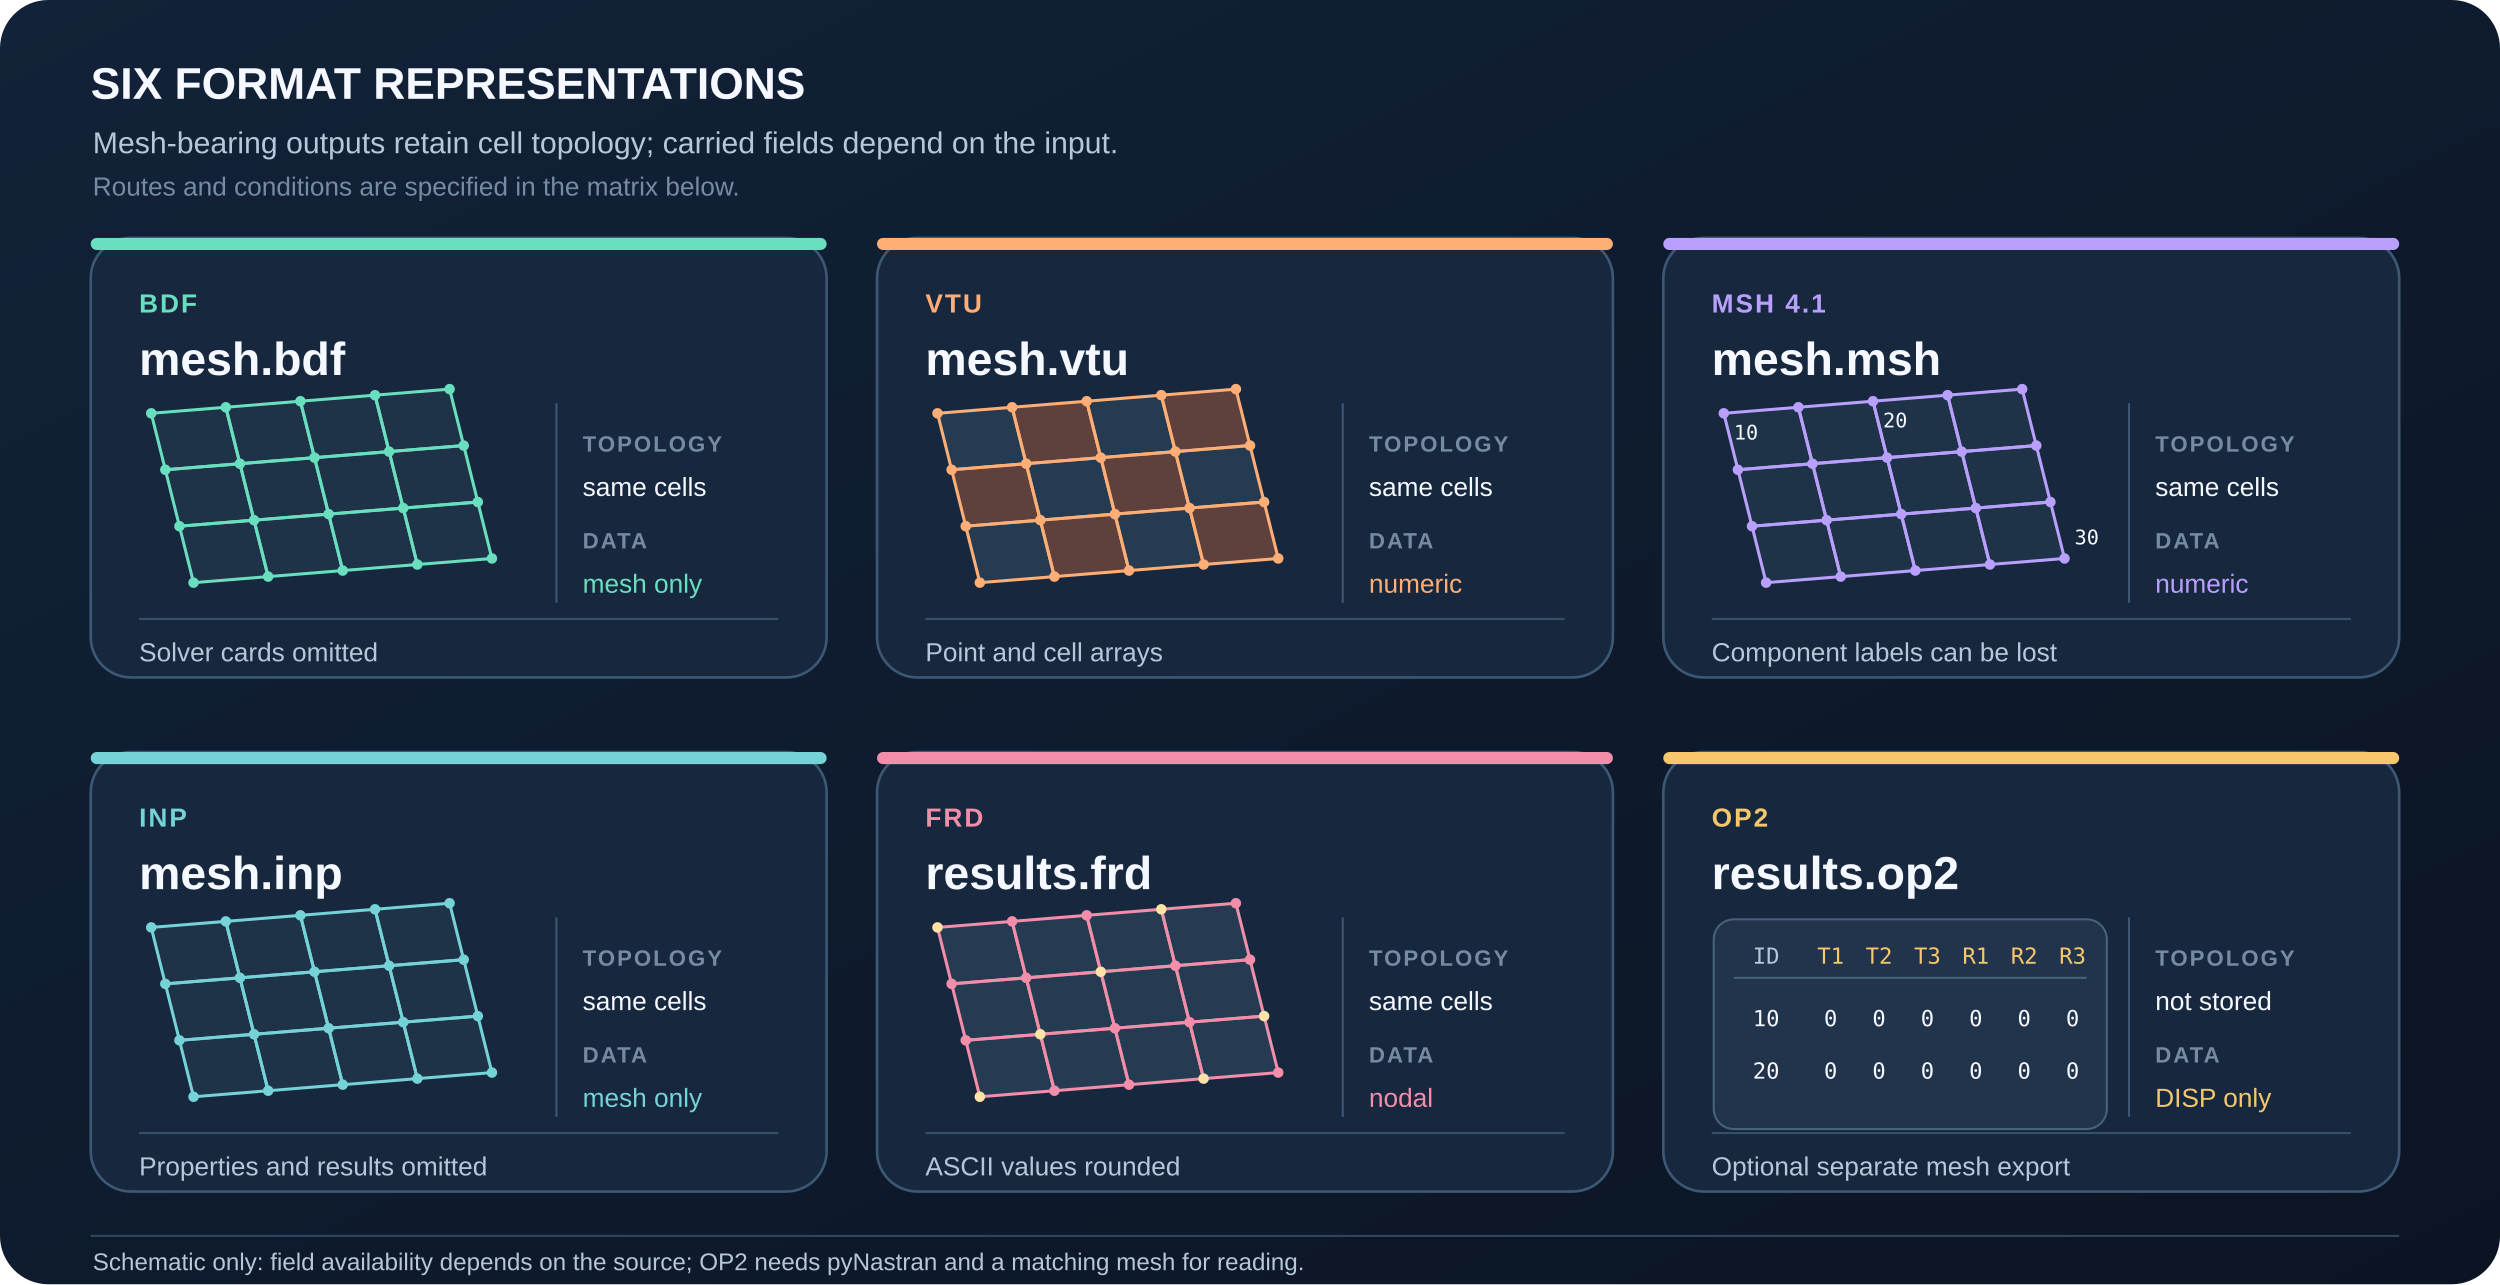
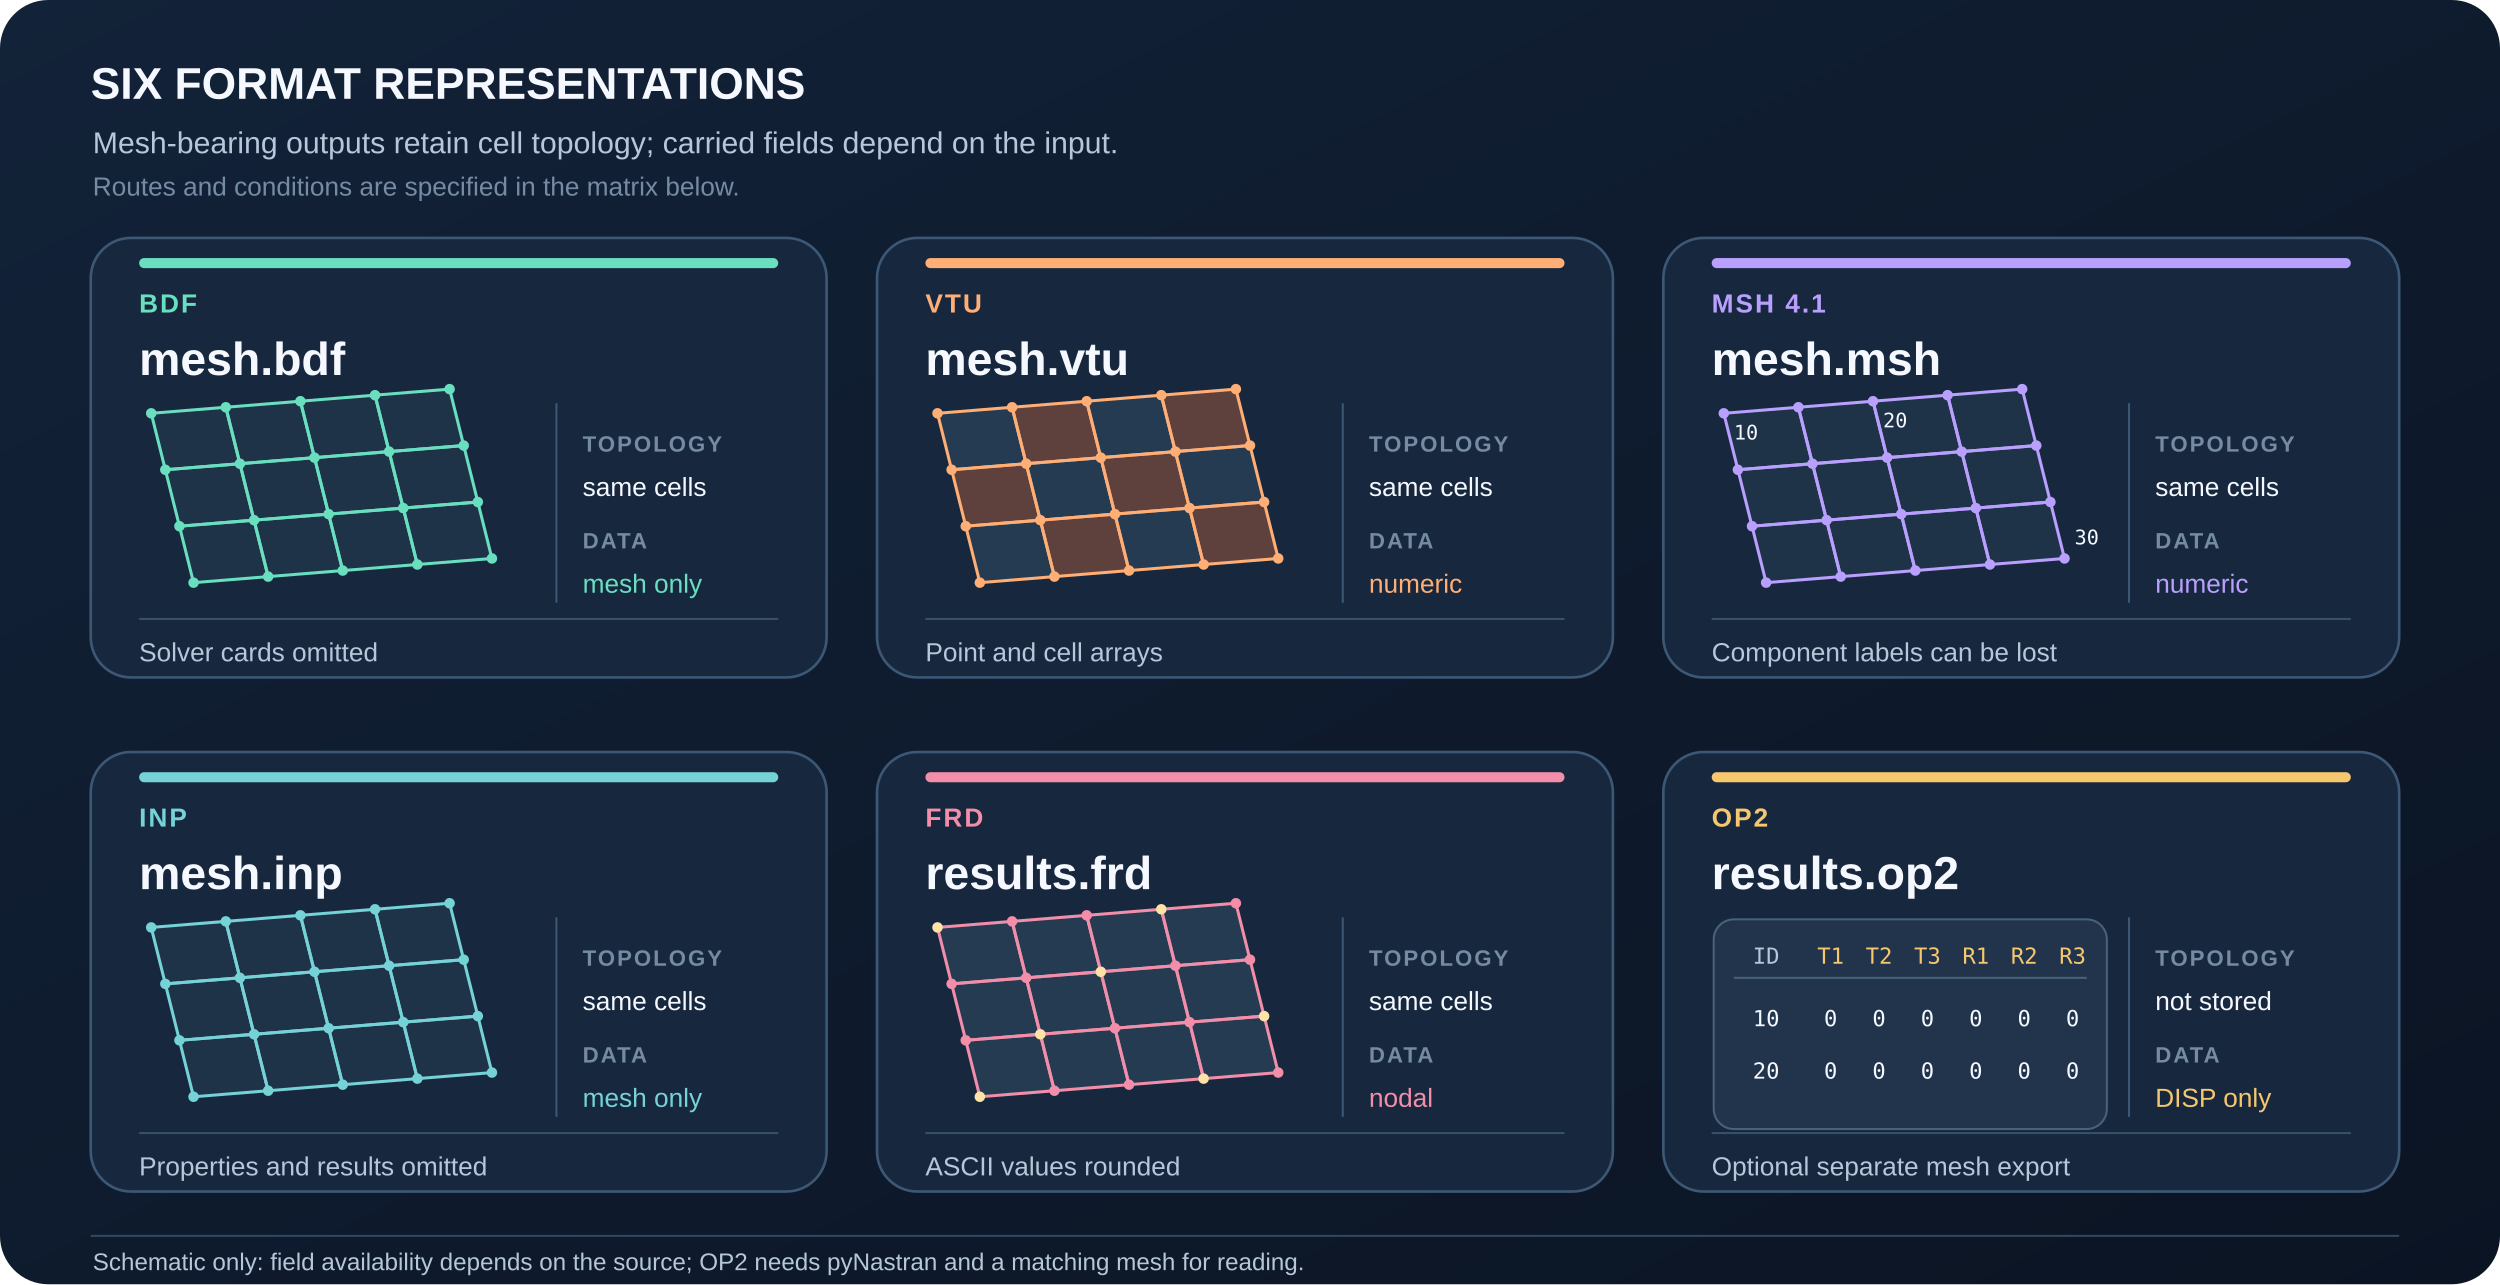
<svg xmlns="http://www.w3.org/2000/svg" width="1240" height="637" viewBox="0 0 1240 637" role="img" aria-labelledby="title description">
  <defs>
    <linearGradient id="background" x1="0" y1="0" x2="1" y2="1">
      <stop offset="0" stop-color="#122238" />
      <stop offset="1" stop-color="#0b1423" />
    </linearGradient>
  </defs>
  <rect width="1240" height="637" rx="24" fill="url(#background)" />
  <text x="45" y="49" fill="#f5f8ff" font-family="Arial, Helvetica, sans-serif" font-size="22" font-weight="700" letter-spacing="0">SIX FORMAT REPRESENTATIONS</text>
  <text x="46" y="76" fill="#b6c7d9" font-family="Arial, Helvetica, sans-serif" font-size="15" font-weight="400" letter-spacing="0">Mesh-bearing outputs retain cell topology; carried fields depend on the input.</text>
  <text x="46" y="97" fill="#758ba3" font-family="Arial, Helvetica, sans-serif" font-size="13" font-weight="400" letter-spacing="0">Routes and conditions are specified in the matrix below.</text>
  <rect x="45" y="118" width="365" height="218" rx="20" fill="#17283e" stroke="#3c5875" stroke-width="1.3" />
-   <rect x="45" y="118" width="365" height="6" rx="3" fill="#69dfc0" />
+   <rect x="69" y="128" width="317" height="5" rx="2.5" fill="#69dfc0" />
  <text x="69" y="155" fill="#69dfc0" font-family="Arial, Helvetica, sans-serif" font-size="13" font-weight="700" letter-spacing="1">BDF</text>
  <text x="69" y="186" fill="#f5f8ff" font-family="Arial, Helvetica, sans-serif" font-size="23" font-weight="700" letter-spacing="0">mesh.bdf</text>
  <g aria-hidden="true">
    <polygon points="75,205 112,202 119,230 82,233" fill="#37546b" fill-opacity=".24" stroke="#69dfc0" stroke-width="1.5" stroke-linejoin="round" />
    <polygon points="112,202 149,199 156,227 119,230" fill="#37546b" fill-opacity=".24" stroke="#69dfc0" stroke-width="1.5" stroke-linejoin="round" />
    <polygon points="149,199 186,196 193,224 156,227" fill="#37546b" fill-opacity=".24" stroke="#69dfc0" stroke-width="1.5" stroke-linejoin="round" />
    <polygon points="186,196 223,193 230,221 193,224" fill="#37546b" fill-opacity=".24" stroke="#69dfc0" stroke-width="1.5" stroke-linejoin="round" />
    <polygon points="82,233 119,230 126,258 89,261" fill="#37546b" fill-opacity=".24" stroke="#69dfc0" stroke-width="1.5" stroke-linejoin="round" />
    <polygon points="119,230 156,227 163,255 126,258" fill="#37546b" fill-opacity=".24" stroke="#69dfc0" stroke-width="1.5" stroke-linejoin="round" />
    <polygon points="156,227 193,224 200,252 163,255" fill="#37546b" fill-opacity=".24" stroke="#69dfc0" stroke-width="1.5" stroke-linejoin="round" />
    <polygon points="193,224 230,221 237,249 200,252" fill="#37546b" fill-opacity=".24" stroke="#69dfc0" stroke-width="1.5" stroke-linejoin="round" />
    <polygon points="89,261 126,258 133,286 96,289" fill="#37546b" fill-opacity=".24" stroke="#69dfc0" stroke-width="1.5" stroke-linejoin="round" />
    <polygon points="126,258 163,255 170,283 133,286" fill="#37546b" fill-opacity=".24" stroke="#69dfc0" stroke-width="1.5" stroke-linejoin="round" />
    <polygon points="163,255 200,252 207,280 170,283" fill="#37546b" fill-opacity=".24" stroke="#69dfc0" stroke-width="1.5" stroke-linejoin="round" />
    <polygon points="200,252 237,249 244,277 207,280" fill="#37546b" fill-opacity=".24" stroke="#69dfc0" stroke-width="1.5" stroke-linejoin="round" />
    <circle cx="75" cy="205" r="2.6" fill="#69dfc0" />
    <circle cx="112" cy="202" r="2.6" fill="#69dfc0" />
    <circle cx="149" cy="199" r="2.6" fill="#69dfc0" />
    <circle cx="186" cy="196" r="2.6" fill="#69dfc0" />
    <circle cx="223" cy="193" r="2.6" fill="#69dfc0" />
    <circle cx="82" cy="233" r="2.6" fill="#69dfc0" />
    <circle cx="119" cy="230" r="2.6" fill="#69dfc0" />
    <circle cx="156" cy="227" r="2.6" fill="#69dfc0" />
    <circle cx="193" cy="224" r="2.6" fill="#69dfc0" />
    <circle cx="230" cy="221" r="2.6" fill="#69dfc0" />
    <circle cx="89" cy="261" r="2.6" fill="#69dfc0" />
    <circle cx="126" cy="258" r="2.6" fill="#69dfc0" />
    <circle cx="163" cy="255" r="2.6" fill="#69dfc0" />
    <circle cx="200" cy="252" r="2.6" fill="#69dfc0" />
    <circle cx="237" cy="249" r="2.6" fill="#69dfc0" />
    <circle cx="96" cy="289" r="2.6" fill="#69dfc0" />
    <circle cx="133" cy="286" r="2.6" fill="#69dfc0" />
    <circle cx="170" cy="283" r="2.6" fill="#69dfc0" />
    <circle cx="207" cy="280" r="2.6" fill="#69dfc0" />
    <circle cx="244" cy="277" r="2.6" fill="#69dfc0" />
  </g>
  <path d="M276 200V299" stroke="#3c5875" />
  <text x="289" y="224" fill="#758ba3" font-family="Arial, Helvetica, sans-serif" font-size="11" font-weight="700" letter-spacing="1">TOPOLOGY</text>
  <text x="289" y="246" fill="#f5f8ff" font-family="Arial, Helvetica, sans-serif" font-size="13" font-weight="400" letter-spacing="0">same cells</text>
  <text x="289" y="272" fill="#758ba3" font-family="Arial, Helvetica, sans-serif" font-size="11" font-weight="700" letter-spacing="1">DATA</text>
  <text x="289" y="294" fill="#69dfc0" font-family="Arial, Helvetica, sans-serif" font-size="13" font-weight="400" letter-spacing="0">mesh only</text>
  <path d="M69 307H386" stroke="#38516b" />
  <text x="69" y="328" fill="#b6c7d9" font-family="Arial, Helvetica, sans-serif" font-size="13" font-weight="400" letter-spacing="0">Solver cards omitted</text>
  <rect x="435" y="118" width="365" height="218" rx="20" fill="#17283e" stroke="#3c5875" stroke-width="1.3" />
-   <rect x="435" y="118" width="365" height="6" rx="3" fill="#ffae75" />
+   <rect x="459" y="128" width="317" height="5" rx="2.5" fill="#ffae75" />
  <text x="459" y="155" fill="#ffae75" font-family="Arial, Helvetica, sans-serif" font-size="13" font-weight="700" letter-spacing="1">VTU</text>
  <text x="459" y="186" fill="#f5f8ff" font-family="Arial, Helvetica, sans-serif" font-size="23" font-weight="700" letter-spacing="0">mesh.vtu</text>
  <g aria-hidden="true">
    <polygon points="465,205 502,202 509,230 472,233" fill="#37546b" fill-opacity=".45" stroke="#ffae75" stroke-width="1.5" stroke-linejoin="round" />
    <polygon points="502,202 539,199 546,227 509,230" fill="#b45e3d" fill-opacity=".45" stroke="#ffae75" stroke-width="1.5" stroke-linejoin="round" />
    <polygon points="539,199 576,196 583,224 546,227" fill="#37546b" fill-opacity=".45" stroke="#ffae75" stroke-width="1.5" stroke-linejoin="round" />
    <polygon points="576,196 613,193 620,221 583,224" fill="#b45e3d" fill-opacity=".45" stroke="#ffae75" stroke-width="1.5" stroke-linejoin="round" />
    <polygon points="472,233 509,230 516,258 479,261" fill="#b45e3d" fill-opacity=".45" stroke="#ffae75" stroke-width="1.5" stroke-linejoin="round" />
    <polygon points="509,230 546,227 553,255 516,258" fill="#37546b" fill-opacity=".45" stroke="#ffae75" stroke-width="1.5" stroke-linejoin="round" />
    <polygon points="546,227 583,224 590,252 553,255" fill="#b45e3d" fill-opacity=".45" stroke="#ffae75" stroke-width="1.5" stroke-linejoin="round" />
    <polygon points="583,224 620,221 627,249 590,252" fill="#37546b" fill-opacity=".45" stroke="#ffae75" stroke-width="1.5" stroke-linejoin="round" />
    <polygon points="479,261 516,258 523,286 486,289" fill="#37546b" fill-opacity=".45" stroke="#ffae75" stroke-width="1.5" stroke-linejoin="round" />
    <polygon points="516,258 553,255 560,283 523,286" fill="#b45e3d" fill-opacity=".45" stroke="#ffae75" stroke-width="1.5" stroke-linejoin="round" />
    <polygon points="553,255 590,252 597,280 560,283" fill="#37546b" fill-opacity=".45" stroke="#ffae75" stroke-width="1.5" stroke-linejoin="round" />
    <polygon points="590,252 627,249 634,277 597,280" fill="#b45e3d" fill-opacity=".45" stroke="#ffae75" stroke-width="1.5" stroke-linejoin="round" />
    <circle cx="465" cy="205" r="2.6" fill="#ffae75" />
    <circle cx="502" cy="202" r="2.6" fill="#ffae75" />
    <circle cx="539" cy="199" r="2.6" fill="#ffae75" />
    <circle cx="576" cy="196" r="2.6" fill="#ffae75" />
    <circle cx="613" cy="193" r="2.6" fill="#ffae75" />
    <circle cx="472" cy="233" r="2.6" fill="#ffae75" />
    <circle cx="509" cy="230" r="2.6" fill="#ffae75" />
    <circle cx="546" cy="227" r="2.6" fill="#ffae75" />
    <circle cx="583" cy="224" r="2.6" fill="#ffae75" />
    <circle cx="620" cy="221" r="2.6" fill="#ffae75" />
    <circle cx="479" cy="261" r="2.6" fill="#ffae75" />
    <circle cx="516" cy="258" r="2.6" fill="#ffae75" />
    <circle cx="553" cy="255" r="2.6" fill="#ffae75" />
    <circle cx="590" cy="252" r="2.6" fill="#ffae75" />
    <circle cx="627" cy="249" r="2.6" fill="#ffae75" />
    <circle cx="486" cy="289" r="2.6" fill="#ffae75" />
    <circle cx="523" cy="286" r="2.6" fill="#ffae75" />
    <circle cx="560" cy="283" r="2.6" fill="#ffae75" />
    <circle cx="597" cy="280" r="2.6" fill="#ffae75" />
    <circle cx="634" cy="277" r="2.6" fill="#ffae75" />
  </g>
  <path d="M666 200V299" stroke="#3c5875" />
  <text x="679" y="224" fill="#758ba3" font-family="Arial, Helvetica, sans-serif" font-size="11" font-weight="700" letter-spacing="1">TOPOLOGY</text>
  <text x="679" y="246" fill="#f5f8ff" font-family="Arial, Helvetica, sans-serif" font-size="13" font-weight="400" letter-spacing="0">same cells</text>
  <text x="679" y="272" fill="#758ba3" font-family="Arial, Helvetica, sans-serif" font-size="11" font-weight="700" letter-spacing="1">DATA</text>
  <text x="679" y="294" fill="#ffae75" font-family="Arial, Helvetica, sans-serif" font-size="13" font-weight="400" letter-spacing="0">numeric</text>
  <path d="M459 307H776" stroke="#38516b" />
  <text x="459" y="328" fill="#b6c7d9" font-family="Arial, Helvetica, sans-serif" font-size="13" font-weight="400" letter-spacing="0">Point and cell arrays</text>
  <rect x="825" y="118" width="365" height="218" rx="20" fill="#17283e" stroke="#3c5875" stroke-width="1.3" />
-   <rect x="825" y="118" width="365" height="6" rx="3" fill="#b9a0ff" />
+   <rect x="849" y="128" width="317" height="5" rx="2.5" fill="#b9a0ff" />
  <text x="849" y="155" fill="#b9a0ff" font-family="Arial, Helvetica, sans-serif" font-size="13" font-weight="700" letter-spacing="1">MSH 4.1</text>
  <text x="849" y="186" fill="#f5f8ff" font-family="Arial, Helvetica, sans-serif" font-size="23" font-weight="700" letter-spacing="0">mesh.msh</text>
  <g aria-hidden="true">
    <polygon points="855,205 892,202 899,230 862,233" fill="#37546b" fill-opacity=".24" stroke="#b9a0ff" stroke-width="1.5" stroke-linejoin="round" />
    <polygon points="892,202 929,199 936,227 899,230" fill="#37546b" fill-opacity=".24" stroke="#b9a0ff" stroke-width="1.5" stroke-linejoin="round" />
    <polygon points="929,199 966,196 973,224 936,227" fill="#37546b" fill-opacity=".24" stroke="#b9a0ff" stroke-width="1.5" stroke-linejoin="round" />
    <polygon points="966,196 1003,193 1010,221 973,224" fill="#37546b" fill-opacity=".24" stroke="#b9a0ff" stroke-width="1.5" stroke-linejoin="round" />
    <polygon points="862,233 899,230 906,258 869,261" fill="#37546b" fill-opacity=".24" stroke="#b9a0ff" stroke-width="1.5" stroke-linejoin="round" />
    <polygon points="899,230 936,227 943,255 906,258" fill="#37546b" fill-opacity=".24" stroke="#b9a0ff" stroke-width="1.5" stroke-linejoin="round" />
    <polygon points="936,227 973,224 980,252 943,255" fill="#37546b" fill-opacity=".24" stroke="#b9a0ff" stroke-width="1.5" stroke-linejoin="round" />
    <polygon points="973,224 1010,221 1017,249 980,252" fill="#37546b" fill-opacity=".24" stroke="#b9a0ff" stroke-width="1.5" stroke-linejoin="round" />
    <polygon points="869,261 906,258 913,286 876,289" fill="#37546b" fill-opacity=".24" stroke="#b9a0ff" stroke-width="1.5" stroke-linejoin="round" />
    <polygon points="906,258 943,255 950,283 913,286" fill="#37546b" fill-opacity=".24" stroke="#b9a0ff" stroke-width="1.5" stroke-linejoin="round" />
    <polygon points="943,255 980,252 987,280 950,283" fill="#37546b" fill-opacity=".24" stroke="#b9a0ff" stroke-width="1.5" stroke-linejoin="round" />
    <polygon points="980,252 1017,249 1024,277 987,280" fill="#37546b" fill-opacity=".24" stroke="#b9a0ff" stroke-width="1.5" stroke-linejoin="round" />
    <circle cx="855" cy="205" r="2.6" fill="#b9a0ff" />
    <circle cx="892" cy="202" r="2.6" fill="#b9a0ff" />
    <circle cx="929" cy="199" r="2.6" fill="#b9a0ff" />
    <circle cx="966" cy="196" r="2.6" fill="#b9a0ff" />
    <circle cx="1003" cy="193" r="2.6" fill="#b9a0ff" />
    <circle cx="862" cy="233" r="2.6" fill="#b9a0ff" />
    <circle cx="899" cy="230" r="2.6" fill="#b9a0ff" />
    <circle cx="936" cy="227" r="2.6" fill="#b9a0ff" />
    <circle cx="973" cy="224" r="2.6" fill="#b9a0ff" />
    <circle cx="1010" cy="221" r="2.6" fill="#b9a0ff" />
    <circle cx="869" cy="261" r="2.6" fill="#b9a0ff" />
    <circle cx="906" cy="258" r="2.6" fill="#b9a0ff" />
    <circle cx="943" cy="255" r="2.6" fill="#b9a0ff" />
    <circle cx="980" cy="252" r="2.6" fill="#b9a0ff" />
    <circle cx="1017" cy="249" r="2.6" fill="#b9a0ff" />
    <circle cx="876" cy="289" r="2.6" fill="#b9a0ff" />
    <circle cx="913" cy="286" r="2.6" fill="#b9a0ff" />
    <circle cx="950" cy="283" r="2.6" fill="#b9a0ff" />
    <circle cx="987" cy="280" r="2.6" fill="#b9a0ff" />
    <circle cx="1024" cy="277" r="2.6" fill="#b9a0ff" />
    <text x="860" y="218" fill="#f5f8ff" font-family="Menlo, Consolas, monospace" font-size="10" font-weight="400" letter-spacing="0">10</text>
    <text x="934" y="212" fill="#f5f8ff" font-family="Menlo, Consolas, monospace" font-size="10" font-weight="400" letter-spacing="0">20</text>
    <text x="1029" y="270" fill="#f5f8ff" font-family="Menlo, Consolas, monospace" font-size="10" font-weight="400" letter-spacing="0">30</text>
  </g>
  <path d="M1056 200V299" stroke="#3c5875" />
  <text x="1069" y="224" fill="#758ba3" font-family="Arial, Helvetica, sans-serif" font-size="11" font-weight="700" letter-spacing="1">TOPOLOGY</text>
  <text x="1069" y="246" fill="#f5f8ff" font-family="Arial, Helvetica, sans-serif" font-size="13" font-weight="400" letter-spacing="0">same cells</text>
  <text x="1069" y="272" fill="#758ba3" font-family="Arial, Helvetica, sans-serif" font-size="11" font-weight="700" letter-spacing="1">DATA</text>
  <text x="1069" y="294" fill="#b9a0ff" font-family="Arial, Helvetica, sans-serif" font-size="13" font-weight="400" letter-spacing="0">numeric</text>
  <path d="M849 307H1166" stroke="#38516b" />
  <text x="849" y="328" fill="#b6c7d9" font-family="Arial, Helvetica, sans-serif" font-size="13" font-weight="400" letter-spacing="0">Component labels can be lost</text>
  <rect x="45" y="373" width="365" height="218" rx="20" fill="#17283e" stroke="#3c5875" stroke-width="1.3" />
-   <rect x="45" y="373" width="365" height="6" rx="3" fill="#75d2d6" />
+   <rect x="69" y="383" width="317" height="5" rx="2.5" fill="#75d2d6" />
  <text x="69" y="410" fill="#75d2d6" font-family="Arial, Helvetica, sans-serif" font-size="13" font-weight="700" letter-spacing="1">INP</text>
  <text x="69" y="441" fill="#f5f8ff" font-family="Arial, Helvetica, sans-serif" font-size="23" font-weight="700" letter-spacing="0">mesh.inp</text>
  <g aria-hidden="true">
    <polygon points="75,460 112,457 119,485 82,488" fill="#37546b" fill-opacity=".24" stroke="#75d2d6" stroke-width="1.5" stroke-linejoin="round" />
    <polygon points="112,457 149,454 156,482 119,485" fill="#37546b" fill-opacity=".24" stroke="#75d2d6" stroke-width="1.5" stroke-linejoin="round" />
    <polygon points="149,454 186,451 193,479 156,482" fill="#37546b" fill-opacity=".24" stroke="#75d2d6" stroke-width="1.5" stroke-linejoin="round" />
    <polygon points="186,451 223,448 230,476 193,479" fill="#37546b" fill-opacity=".24" stroke="#75d2d6" stroke-width="1.5" stroke-linejoin="round" />
    <polygon points="82,488 119,485 126,513 89,516" fill="#37546b" fill-opacity=".24" stroke="#75d2d6" stroke-width="1.5" stroke-linejoin="round" />
    <polygon points="119,485 156,482 163,510 126,513" fill="#37546b" fill-opacity=".24" stroke="#75d2d6" stroke-width="1.5" stroke-linejoin="round" />
    <polygon points="156,482 193,479 200,507 163,510" fill="#37546b" fill-opacity=".24" stroke="#75d2d6" stroke-width="1.5" stroke-linejoin="round" />
    <polygon points="193,479 230,476 237,504 200,507" fill="#37546b" fill-opacity=".24" stroke="#75d2d6" stroke-width="1.5" stroke-linejoin="round" />
    <polygon points="89,516 126,513 133,541 96,544" fill="#37546b" fill-opacity=".24" stroke="#75d2d6" stroke-width="1.5" stroke-linejoin="round" />
    <polygon points="126,513 163,510 170,538 133,541" fill="#37546b" fill-opacity=".24" stroke="#75d2d6" stroke-width="1.5" stroke-linejoin="round" />
    <polygon points="163,510 200,507 207,535 170,538" fill="#37546b" fill-opacity=".24" stroke="#75d2d6" stroke-width="1.5" stroke-linejoin="round" />
    <polygon points="200,507 237,504 244,532 207,535" fill="#37546b" fill-opacity=".24" stroke="#75d2d6" stroke-width="1.5" stroke-linejoin="round" />
    <circle cx="75" cy="460" r="2.6" fill="#75d2d6" />
    <circle cx="112" cy="457" r="2.6" fill="#75d2d6" />
    <circle cx="149" cy="454" r="2.6" fill="#75d2d6" />
    <circle cx="186" cy="451" r="2.6" fill="#75d2d6" />
    <circle cx="223" cy="448" r="2.6" fill="#75d2d6" />
    <circle cx="82" cy="488" r="2.6" fill="#75d2d6" />
    <circle cx="119" cy="485" r="2.6" fill="#75d2d6" />
    <circle cx="156" cy="482" r="2.6" fill="#75d2d6" />
    <circle cx="193" cy="479" r="2.6" fill="#75d2d6" />
    <circle cx="230" cy="476" r="2.6" fill="#75d2d6" />
    <circle cx="89" cy="516" r="2.6" fill="#75d2d6" />
    <circle cx="126" cy="513" r="2.6" fill="#75d2d6" />
    <circle cx="163" cy="510" r="2.6" fill="#75d2d6" />
    <circle cx="200" cy="507" r="2.6" fill="#75d2d6" />
    <circle cx="237" cy="504" r="2.6" fill="#75d2d6" />
    <circle cx="96" cy="544" r="2.6" fill="#75d2d6" />
    <circle cx="133" cy="541" r="2.6" fill="#75d2d6" />
    <circle cx="170" cy="538" r="2.6" fill="#75d2d6" />
    <circle cx="207" cy="535" r="2.6" fill="#75d2d6" />
    <circle cx="244" cy="532" r="2.6" fill="#75d2d6" />
  </g>
  <path d="M276 455V554" stroke="#3c5875" />
  <text x="289" y="479" fill="#758ba3" font-family="Arial, Helvetica, sans-serif" font-size="11" font-weight="700" letter-spacing="1">TOPOLOGY</text>
  <text x="289" y="501" fill="#f5f8ff" font-family="Arial, Helvetica, sans-serif" font-size="13" font-weight="400" letter-spacing="0">same cells</text>
  <text x="289" y="527" fill="#758ba3" font-family="Arial, Helvetica, sans-serif" font-size="11" font-weight="700" letter-spacing="1">DATA</text>
  <text x="289" y="549" fill="#75d2d6" font-family="Arial, Helvetica, sans-serif" font-size="13" font-weight="400" letter-spacing="0">mesh only</text>
  <path d="M69 562H386" stroke="#38516b" />
  <text x="69" y="583" fill="#b6c7d9" font-family="Arial, Helvetica, sans-serif" font-size="13" font-weight="400" letter-spacing="0">Properties and results omitted</text>
  <rect x="435" y="373" width="365" height="218" rx="20" fill="#17283e" stroke="#3c5875" stroke-width="1.3" />
-   <rect x="435" y="373" width="365" height="6" rx="3" fill="#f28eaa" />
+   <rect x="459" y="383" width="317" height="5" rx="2.5" fill="#f28eaa" />
  <text x="459" y="410" fill="#f28eaa" font-family="Arial, Helvetica, sans-serif" font-size="13" font-weight="700" letter-spacing="1">FRD</text>
  <text x="459" y="441" fill="#f5f8ff" font-family="Arial, Helvetica, sans-serif" font-size="23" font-weight="700" letter-spacing="0">results.frd</text>
  <g aria-hidden="true">
    <polygon points="465,460 502,457 509,485 472,488" fill="#37546b" fill-opacity=".45" stroke="#f28eaa" stroke-width="1.5" stroke-linejoin="round" />
    <polygon points="502,457 539,454 546,482 509,485" fill="#37546b" fill-opacity=".45" stroke="#f28eaa" stroke-width="1.5" stroke-linejoin="round" />
    <polygon points="539,454 576,451 583,479 546,482" fill="#37546b" fill-opacity=".45" stroke="#f28eaa" stroke-width="1.5" stroke-linejoin="round" />
    <polygon points="576,451 613,448 620,476 583,479" fill="#37546b" fill-opacity=".45" stroke="#f28eaa" stroke-width="1.5" stroke-linejoin="round" />
    <polygon points="472,488 509,485 516,513 479,516" fill="#37546b" fill-opacity=".45" stroke="#f28eaa" stroke-width="1.5" stroke-linejoin="round" />
    <polygon points="509,485 546,482 553,510 516,513" fill="#37546b" fill-opacity=".45" stroke="#f28eaa" stroke-width="1.5" stroke-linejoin="round" />
    <polygon points="546,482 583,479 590,507 553,510" fill="#37546b" fill-opacity=".45" stroke="#f28eaa" stroke-width="1.5" stroke-linejoin="round" />
    <polygon points="583,479 620,476 627,504 590,507" fill="#37546b" fill-opacity=".45" stroke="#f28eaa" stroke-width="1.5" stroke-linejoin="round" />
    <polygon points="479,516 516,513 523,541 486,544" fill="#37546b" fill-opacity=".45" stroke="#f28eaa" stroke-width="1.5" stroke-linejoin="round" />
    <polygon points="516,513 553,510 560,538 523,541" fill="#37546b" fill-opacity=".45" stroke="#f28eaa" stroke-width="1.5" stroke-linejoin="round" />
    <polygon points="553,510 590,507 597,535 560,538" fill="#37546b" fill-opacity=".45" stroke="#f28eaa" stroke-width="1.5" stroke-linejoin="round" />
    <polygon points="590,507 627,504 634,532 597,535" fill="#37546b" fill-opacity=".45" stroke="#f28eaa" stroke-width="1.5" stroke-linejoin="round" />
    <circle cx="465" cy="460" r="2.6" fill="#ffe2a5" />
    <circle cx="502" cy="457" r="2.6" fill="#f28eaa" />
    <circle cx="539" cy="454" r="2.6" fill="#f28eaa" />
    <circle cx="576" cy="451" r="2.6" fill="#ffe2a5" />
    <circle cx="613" cy="448" r="2.6" fill="#f28eaa" />
    <circle cx="472" cy="488" r="2.6" fill="#f28eaa" />
    <circle cx="509" cy="485" r="2.6" fill="#f28eaa" />
    <circle cx="546" cy="482" r="2.6" fill="#ffe2a5" />
    <circle cx="583" cy="479" r="2.6" fill="#f28eaa" />
    <circle cx="620" cy="476" r="2.6" fill="#f28eaa" />
    <circle cx="479" cy="516" r="2.6" fill="#f28eaa" />
    <circle cx="516" cy="513" r="2.6" fill="#ffe2a5" />
    <circle cx="553" cy="510" r="2.6" fill="#f28eaa" />
    <circle cx="590" cy="507" r="2.6" fill="#f28eaa" />
    <circle cx="627" cy="504" r="2.6" fill="#ffe2a5" />
    <circle cx="486" cy="544" r="2.6" fill="#ffe2a5" />
    <circle cx="523" cy="541" r="2.6" fill="#f28eaa" />
    <circle cx="560" cy="538" r="2.6" fill="#f28eaa" />
    <circle cx="597" cy="535" r="2.6" fill="#ffe2a5" />
    <circle cx="634" cy="532" r="2.6" fill="#f28eaa" />
  </g>
  <path d="M666 455V554" stroke="#3c5875" />
  <text x="679" y="479" fill="#758ba3" font-family="Arial, Helvetica, sans-serif" font-size="11" font-weight="700" letter-spacing="1">TOPOLOGY</text>
  <text x="679" y="501" fill="#f5f8ff" font-family="Arial, Helvetica, sans-serif" font-size="13" font-weight="400" letter-spacing="0">same cells</text>
  <text x="679" y="527" fill="#758ba3" font-family="Arial, Helvetica, sans-serif" font-size="11" font-weight="700" letter-spacing="1">DATA</text>
  <text x="679" y="549" fill="#f28eaa" font-family="Arial, Helvetica, sans-serif" font-size="13" font-weight="400" letter-spacing="0">nodal</text>
  <path d="M459 562H776" stroke="#38516b" />
  <text x="459" y="583" fill="#b6c7d9" font-family="Arial, Helvetica, sans-serif" font-size="13" font-weight="400" letter-spacing="0">ASCII values rounded</text>
  <rect x="825" y="373" width="365" height="218" rx="20" fill="#17283e" stroke="#3c5875" stroke-width="1.3" />
-   <rect x="825" y="373" width="365" height="6" rx="3" fill="#f6c76d" />
+   <rect x="849" y="383" width="317" height="5" rx="2.5" fill="#f6c76d" />
  <text x="849" y="410" fill="#f6c76d" font-family="Arial, Helvetica, sans-serif" font-size="13" font-weight="700" letter-spacing="1">OP2</text>
  <text x="849" y="441" fill="#f5f8ff" font-family="Arial, Helvetica, sans-serif" font-size="23" font-weight="700" letter-spacing="0">results.op2</text>
  <rect x="850" y="456" width="195" height="104" rx="10" fill="#21344b" stroke="#49627b" />
  <g font-family="Menlo, Consolas, monospace" font-size="11" text-anchor="middle">
    <text x="876" y="478" fill="#b6c7d9">ID</text>
    <g fill="#f6c76d">
      <text x="908" y="478">T1</text>
      <text x="932" y="478">T2</text>
      <text x="956" y="478">T3</text>
      <text x="980" y="478">R1</text>
      <text x="1004" y="478">R2</text>
      <text x="1028" y="478">R3</text>
    </g>
    <path d="M860 485H1035" stroke="#49627b" />
    <g fill="#f5f8ff">
      <text x="876" y="509">10</text>
      <text x="908" y="509">0</text>
      <text x="932" y="509">0</text>
      <text x="956" y="509">0</text>
      <text x="980" y="509">0</text>
      <text x="1004" y="509">0</text>
      <text x="1028" y="509">0</text>
      <text x="876" y="535">20</text>
      <text x="908" y="535">0</text>
      <text x="932" y="535">0</text>
      <text x="956" y="535">0</text>
      <text x="980" y="535">0</text>
      <text x="1004" y="535">0</text>
      <text x="1028" y="535">0</text>
    </g>
  </g>
  <path d="M1056 455V554" stroke="#3c5875" />
  <text x="1069" y="479" fill="#758ba3" font-family="Arial, Helvetica, sans-serif" font-size="11" font-weight="700" letter-spacing="1">TOPOLOGY</text>
  <text x="1069" y="501" fill="#f5f8ff" font-family="Arial, Helvetica, sans-serif" font-size="13" font-weight="400" letter-spacing="0">not stored</text>
  <text x="1069" y="527" fill="#758ba3" font-family="Arial, Helvetica, sans-serif" font-size="11" font-weight="700" letter-spacing="1">DATA</text>
  <text x="1069" y="549" fill="#f6c76d" font-family="Arial, Helvetica, sans-serif" font-size="13" font-weight="400" letter-spacing="0">DISP only</text>
  <path d="M849 562H1166" stroke="#38516b" />
  <text x="849" y="583" fill="#b6c7d9" font-family="Arial, Helvetica, sans-serif" font-size="13" font-weight="400" letter-spacing="0">Optional separate mesh export</text>
  <path d="M45 613H1190" stroke="#304761" />
  <text x="46" y="630" fill="#b6c7d9" font-family="Arial, Helvetica, sans-serif" font-size="12" font-weight="400" letter-spacing="0">Schematic only: field availability depends on the source; OP2 needs pyNastran and a matching mesh for reading.</text>
</svg>
